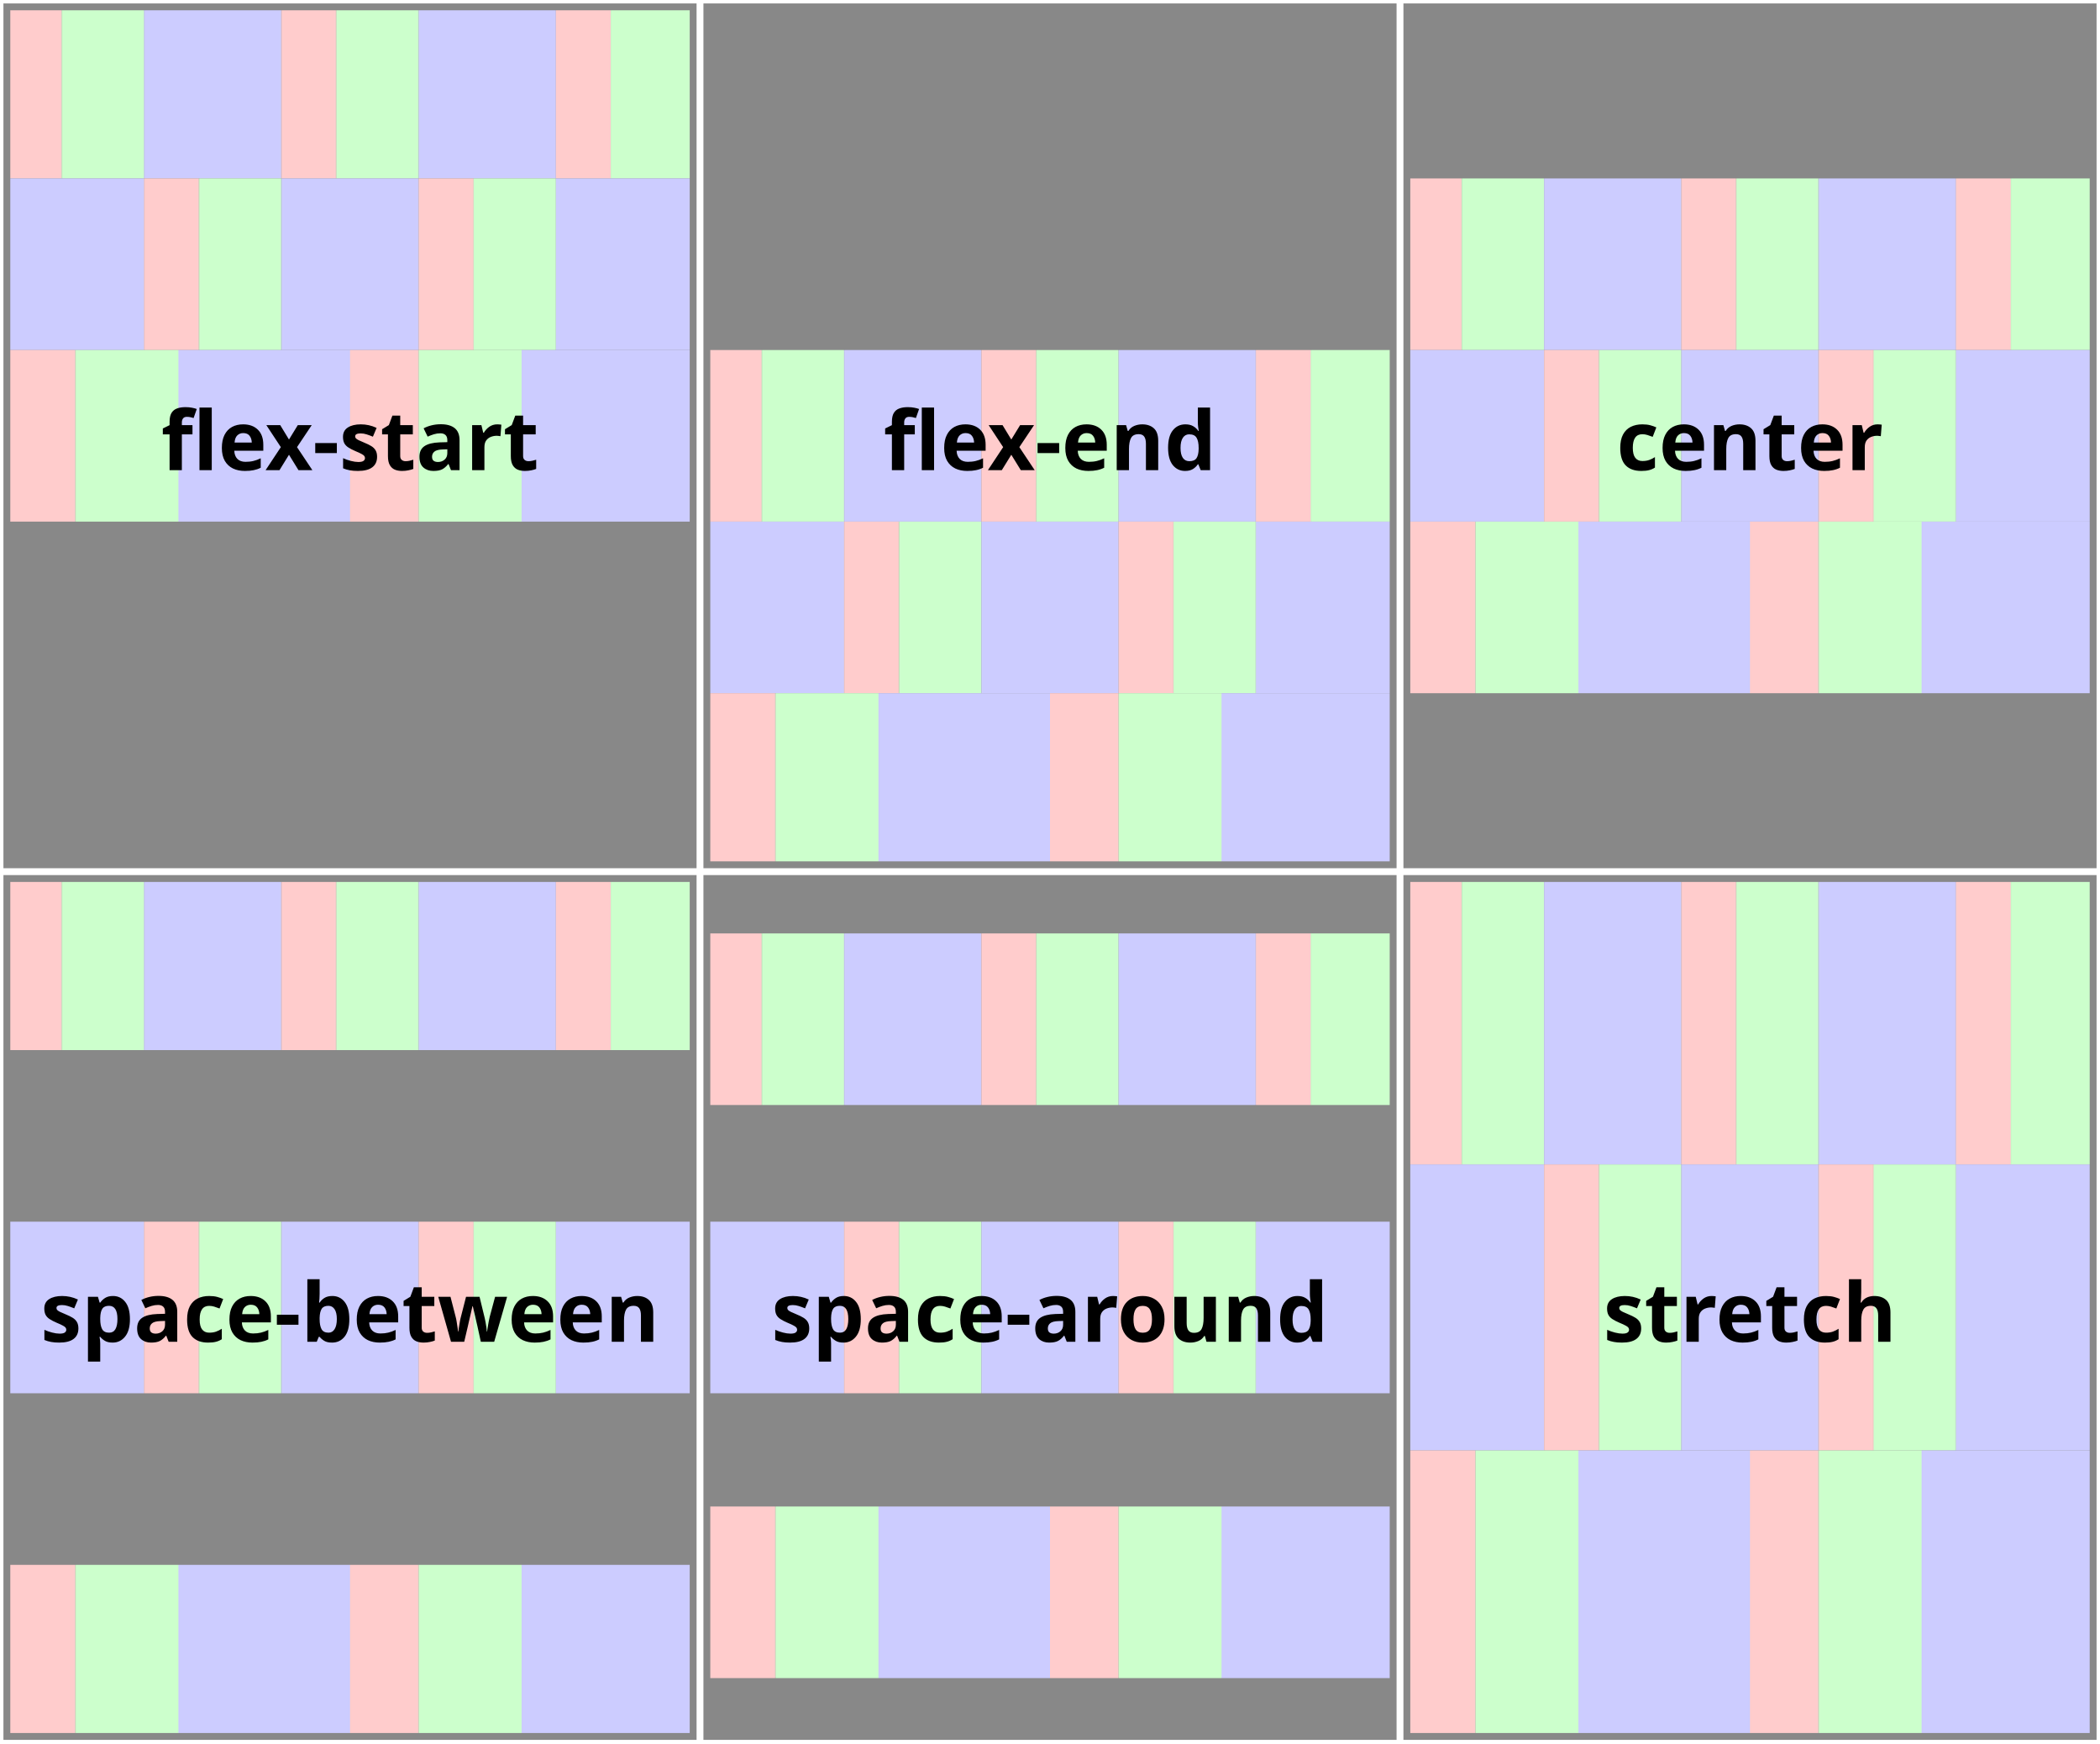
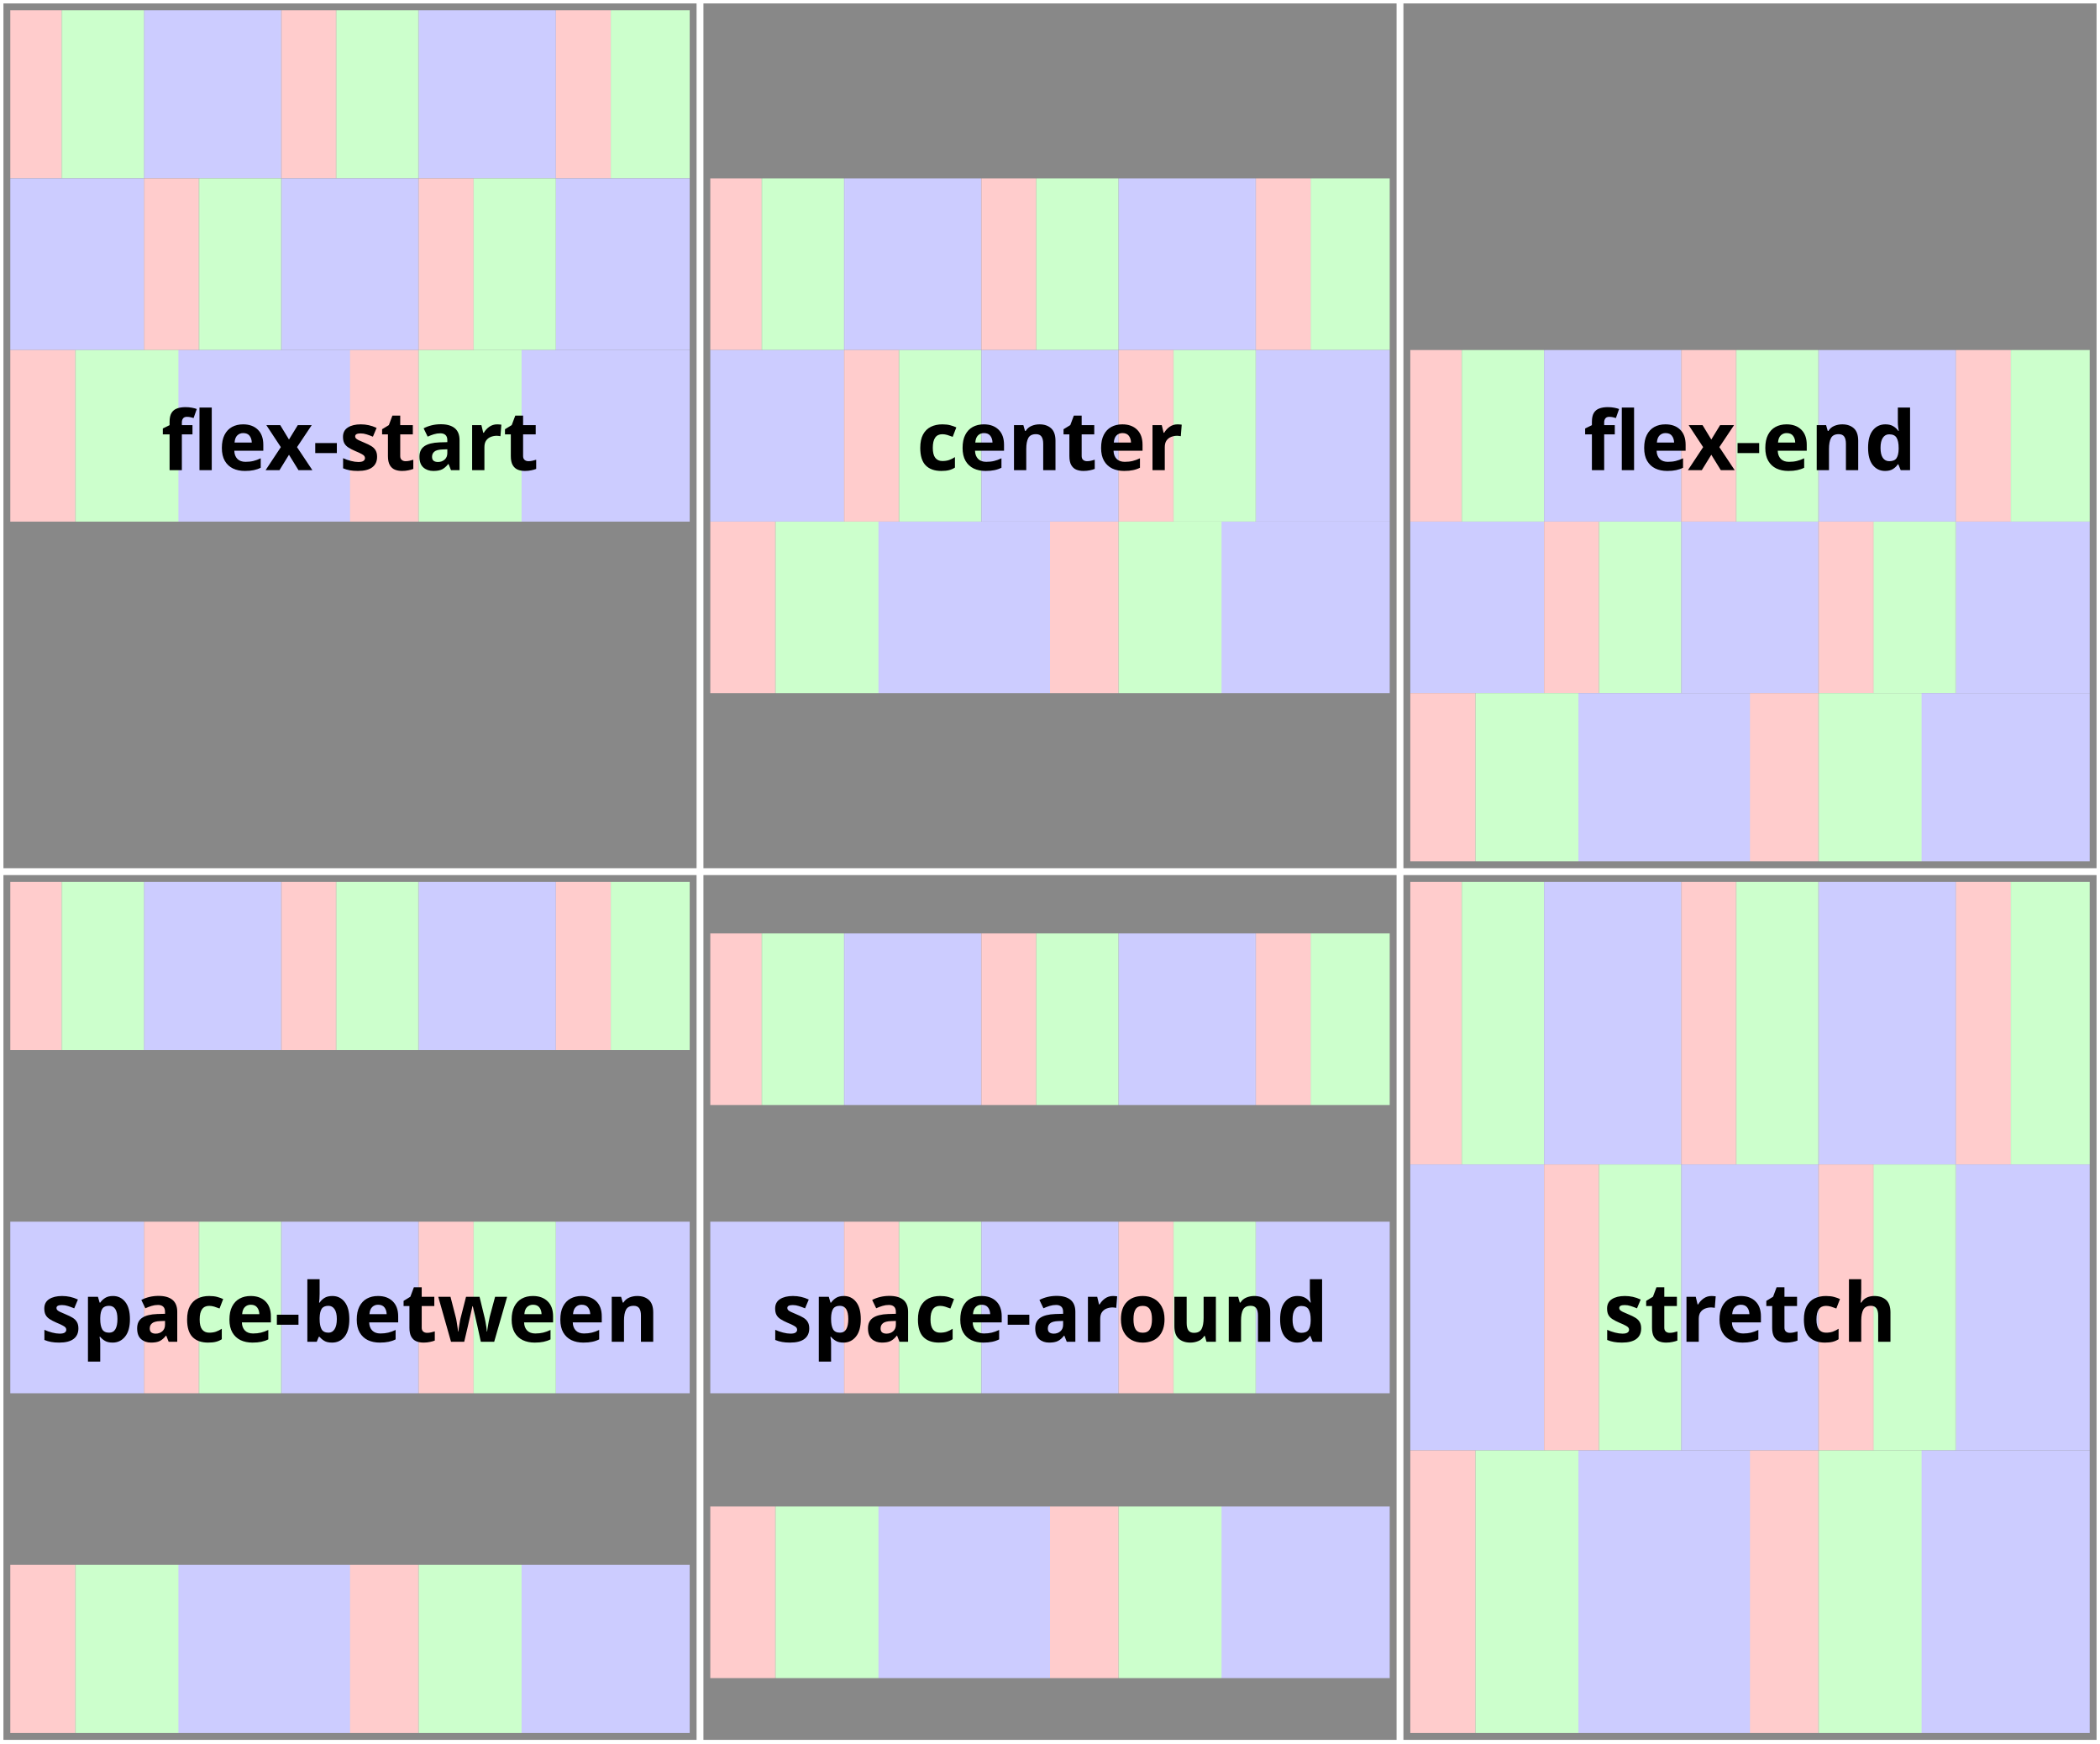
<svg xmlns="http://www.w3.org/2000/svg" width="612" height="508" viewBox="0 0 612 508">
  <defs>
    <pattern id="checker" width="20" height="20" patternUnits="userSpaceOnUse">
      <rect x="0" y="0" width="10" height="10" fill="#eee" />
      <rect x="10" y="10" width="10" height="10" fill="#eee" />
      <rect x="0" y="10" width="10" height="10" fill="#ccc" />
      <rect x="10" y="0" width="10" height="10" fill="#ccc" />
    </pattern>
    <pattern id="line1" width="200" height="1" patternUnits="userSpaceOnUse">
      <rect x="0" y="0" width="16" height="1" fill="#fcc" />
      <rect x="16" y="0" width="24" height="1" fill="#cfc" />
      <rect x="40" y="0" width="40" height="1" fill="#ccf" />
      <rect x="80" y="0" width="16" height="1" fill="#fcc" />
      <rect x="96" y="0" width="24" height="1" fill="#cfc" />
      <rect x="120" y="0" width="40" height="1" fill="#ccf" />
      <rect x="160" y="0" width="16" height="1" fill="#fcc" />
      <rect x="176" y="0" width="24" height="1" fill="#cfc" />
    </pattern>
    <pattern id="line2" width="200" height="1" patternUnits="userSpaceOnUse">
      <rect x="0" y="0" width="40" height="1" fill="#ccf" />
      <rect x="40" y="0" width="16" height="1" fill="#fcc" />
      <rect x="56" y="0" width="24" height="1" fill="#cfc" />
      <rect x="80" y="0" width="40" height="1" fill="#ccf" />
      <rect x="120" y="0" width="16" height="1" fill="#fcc" />
      <rect x="136" y="0" width="24" height="1" fill="#cfc" />
      <rect x="160" y="0" width="40" height="1" fill="#ccf" />
    </pattern>
    <pattern id="line3" width="200" height="1" patternUnits="userSpaceOnUse">
      <rect x="0" y="0" width="20" height="1" fill="#fcc" />
      <rect x="20" y="0" width="30" height="1" fill="#cfc" />
      <rect x="50" y="0" width="50" height="1" fill="#ccf" />
      <rect x="100" y="0" width="20" height="1" fill="#fcc" />
      <rect x="120" y="0" width="30" height="1" fill="#cfc" />
      <rect x="150" y="0" width="50" height="1" fill="#ccf" />
    </pattern>
  </defs>
  <style>
		svg { overflow: visible; }
		text { font-family: sans-serif; font-weight: bold; font-size: 24px; text-anchor: middle; }
		g &gt; rect:nth-child(1) { fill: #888 }
		g &gt; rect:nth-child(2) { fill: url(#line1); }
		g &gt; rect:nth-child(3) { fill: url(#line2); }
		g &gt; rect:nth-child(4) { fill: url(#line3); }
		g &gt; rect:nth-child(5) { stroke: #888; stroke-width: 2; fill: transparent; }
	</style>
  <g transform="translate(2,2)">
    <rect x="0" y="0" width="200" height="250" />
    <rect x="0" y="0" width="200" height="50" />
    <rect x="0" y="50" width="200" height="50" />
    <rect x="0" y="100" width="200" height="50" />
    <rect x="0" y="0" width="200" height="250" />
    <text x="100" y="135">flex-start</text>
  </g>
  <g transform="translate(206,2)">
    <rect x="0" y="0" width="200" height="250" />
+     <rect x="0" y="50" width="200" height="50" />
+     <rect x="0" y="100" width="200" height="50" />
+     <rect x="0" y="150" width="200" height="50" />
+     <rect x="0" y="0" width="200" height="250" />
+     <text x="100" y="135">center</text>
+   </g>
+   <g transform="translate(410,2)">
+     <rect x="0" y="0" width="200" height="250" />
    <rect x="0" y="100" width="200" height="50" />
    <rect x="0" y="150" width="200" height="50" />
    <rect x="0" y="200" width="200" height="50" />
    <rect x="0" y="0" width="200" height="250" />
    <text x="100" y="135">flex-end</text>
-   </g>
-   <g transform="translate(410,2)">
-     <rect x="0" y="0" width="200" height="250" />
-     <rect x="0" y="50" width="200" height="50" />
-     <rect x="0" y="100" width="200" height="50" />
-     <rect x="0" y="150" width="200" height="50" />
-     <rect x="0" y="0" width="200" height="250" />
-     <text x="100" y="135">center</text>
  </g>
  <g transform="translate(2,256)">
    <rect x="0" y="0" width="200" height="250" />
    <rect x="0" y="0" width="200" height="50" />
    <rect x="0" y="100" width="200" height="50" />
    <rect x="0" y="200" width="200" height="50" />
    <rect x="0" y="0" width="200" height="250" />
    <text x="100" y="135">space-between</text>
  </g>
  <g transform="translate(206,256)">
    <rect x="0" y="0" width="200" height="250" />
    <rect x="0" y="16" width="200" height="50" />
    <rect x="0" y="100" width="200" height="50" />
    <rect x="0" y="183" width="200" height="50" />
    <rect x="0" y="0" width="200" height="250" />
    <text x="100" y="135">space-around</text>
  </g>
  <g transform="translate(410,256)">
    <rect x="0" y="0" width="200" height="250" />
    <rect x="0" y="0" width="200" height="83.33" />
    <rect x="0" y="83.33" width="200" height="83.33" />
    <rect x="0" y="166.66" width="200" height="83.33" />
    <rect x="0" y="0" width="200" height="250" />
    <text x="100" y="135">stretch</text>
  </g>
</svg>
